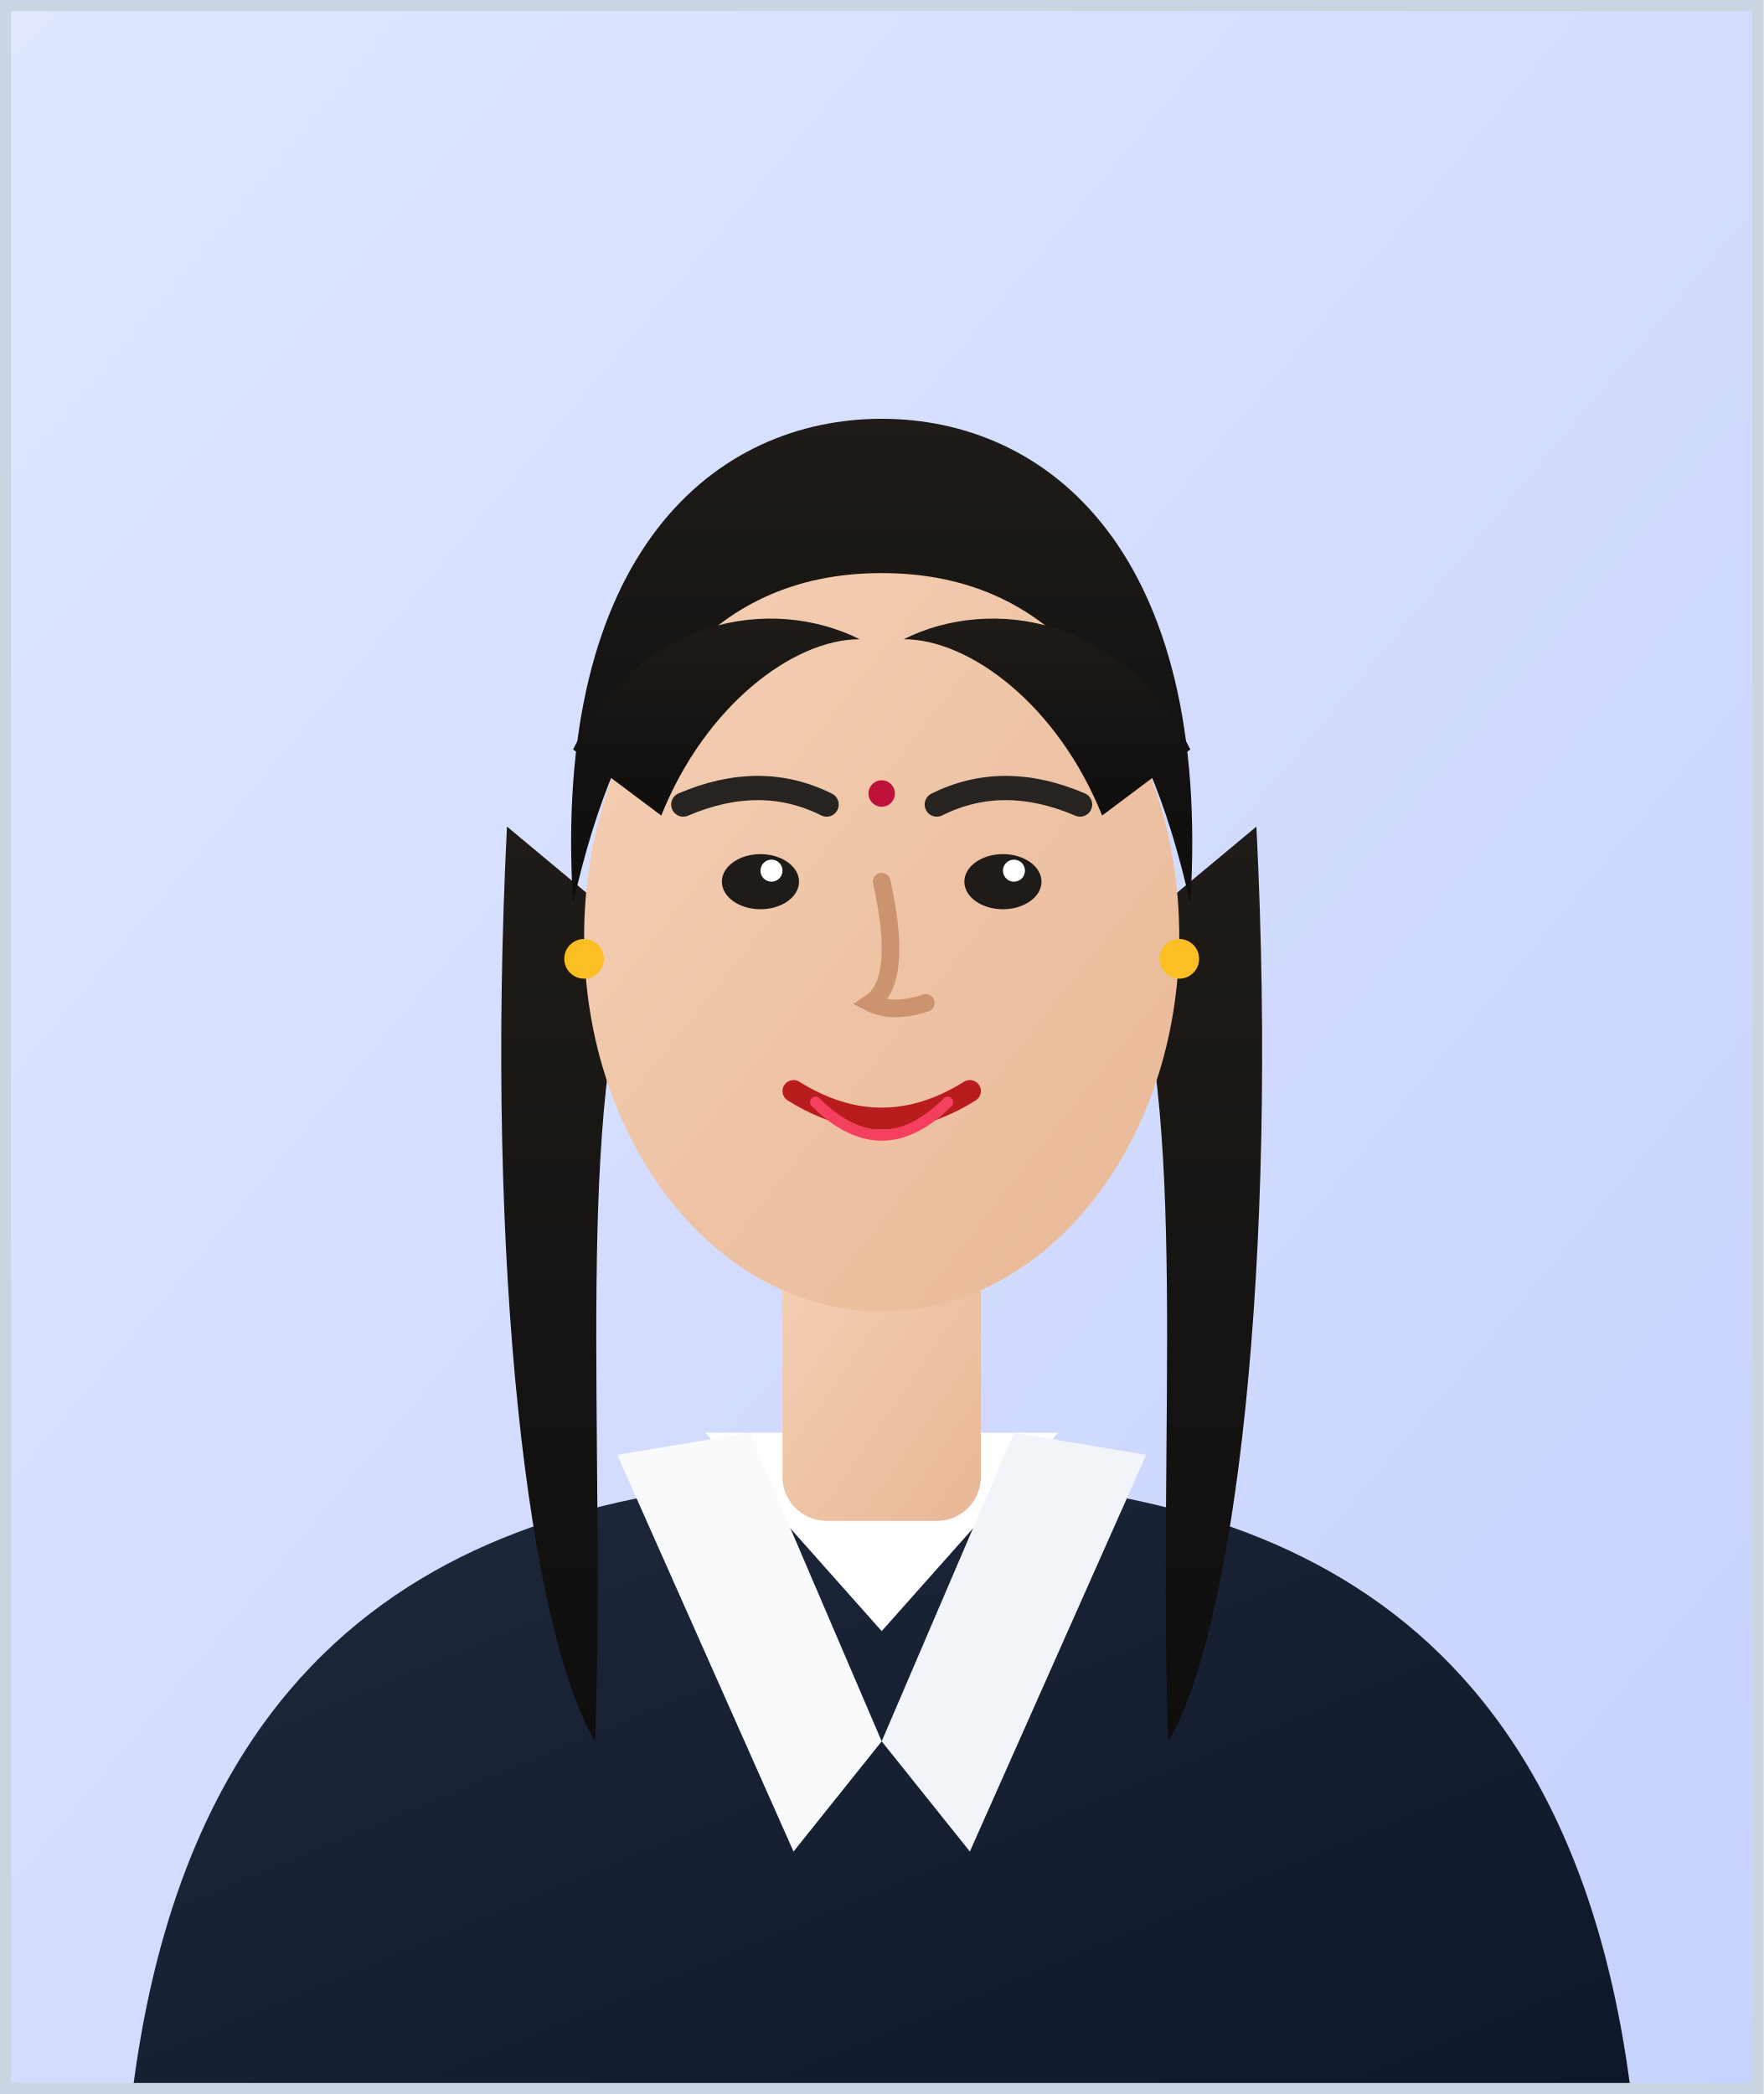
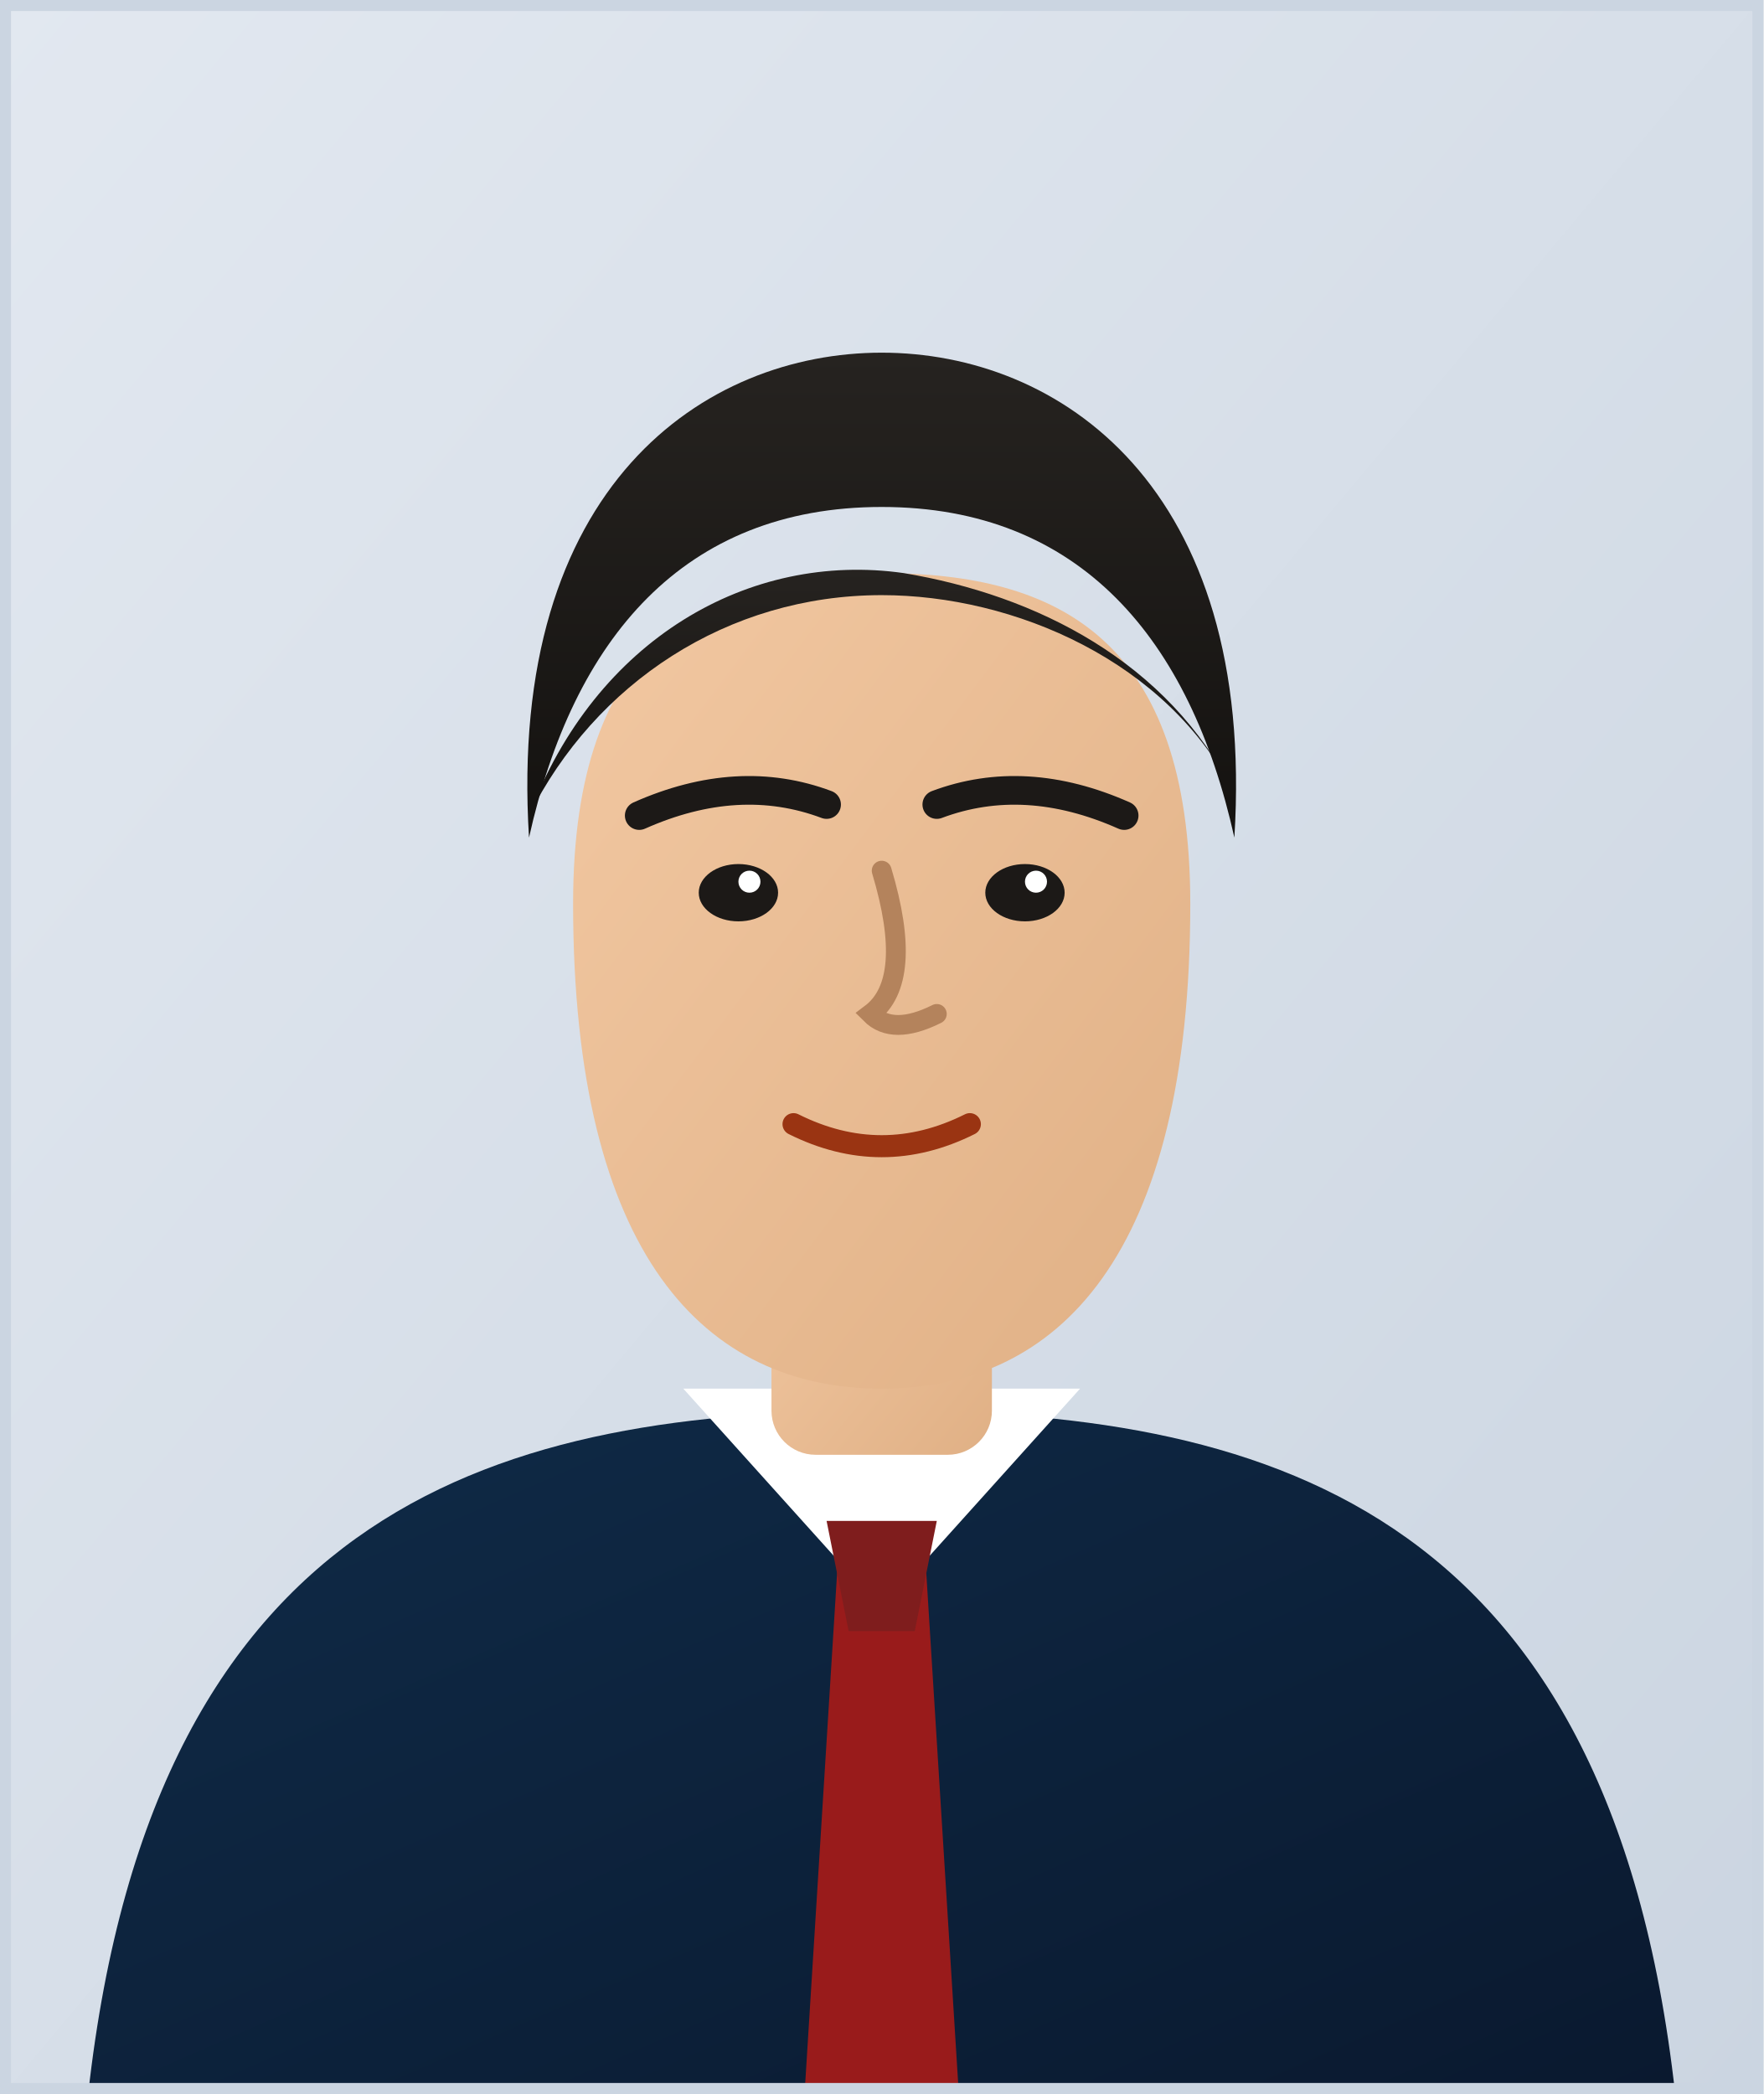
<svg xmlns="http://www.w3.org/2000/svg" viewBox="0 0 160 190" width="100%" height="100%">
  <defs>
-     <linearGradient id="bgGrad" x1="0%" y1="0%" x2="100%" y2="100%">
-       <stop offset="0%" stop-color="#e0e7ff" />
-       <stop offset="100%" stop-color="#c7d2fe" />
+     <linearGradient id="bgGradM" x1="0%" y1="0%" x2="100%" y2="100%">
+       <stop offset="0%" stop-color="#e2e8f0" />
+       <stop offset="100%" stop-color="#cbd5e1" />
    </linearGradient>
-     <linearGradient id="skinGrad" x1="0%" y1="0%" x2="100%" y2="100%">
-       <stop offset="0%" stop-color="#f5d0b5" />
-       <stop offset="100%" stop-color="#e8b896" />
+     <linearGradient id="skinGradM" x1="0%" y1="0%" x2="100%" y2="100%">
+       <stop offset="0%" stop-color="#f2c8a2" />
+       <stop offset="100%" stop-color="#e0b085" />
    </linearGradient>
-     <linearGradient id="hairGrad" x1="0%" y1="0%" x2="0%" y2="100%">
-       <stop offset="0%" stop-color="#1e1b18" />
-       <stop offset="100%" stop-color="#0f0e0d" />
+     <linearGradient id="hairGradM" x1="0%" y1="0%" x2="0%" y2="100%">
+       <stop offset="0%" stop-color="#262320" />
+       <stop offset="100%" stop-color="#141210" />
    </linearGradient>
-     <linearGradient id="coatGrad" x1="0%" y1="0%" x2="100%" y2="100%">
-       <stop offset="0%" stop-color="#1e293b" />
-       <stop offset="100%" stop-color="#0f172a" />
+     <linearGradient id="suitGradM" x1="0%" y1="0%" x2="100%" y2="100%">
+       <stop offset="0%" stop-color="#0f2b48" />
+       <stop offset="100%" stop-color="#0a192f" />
    </linearGradient>
  </defs>
-   <rect width="160" height="190" fill="url(#bgGrad)" />
-   <path d="M 12 190 C 18 142 50 134 80 134 C 110 134 142 142 148 190 Z" fill="url(#coatGrad)" />
-   <polygon points="80,148 64,130 96,130" fill="#ffffff" />
-   <polygon points="68,130 80,158 72,168 56,132" fill="#f8fafc" />
-   <polygon points="92,130 80,158 88,168 104,132" fill="#f1f5f9" />
-   <rect x="71" y="112" width="18" height="26" rx="4" fill="url(#skinGrad)" />
-   <path d="M 46 75 C 44 115 48 148 54 158 C 55 130 52 100 58 85 Z" fill="url(#hairGrad)" />
-   <path d="M 114 75 C 116 115 112 148 106 158 C 105 130 108 100 102 85 Z" fill="url(#hairGrad)" />
-   <ellipse cx="80" cy="85" rx="27" ry="34" fill="url(#skinGrad)" />
-   <path d="M 52 82 C 50 50 65 38 80 38 C 95 38 110 50 108 82 C 104 64 96 52 80 52 C 64 52 56 64 52 82 Z" fill="url(#hairGrad)" />
-   <path d="M 52 68 C 58 56 70 54 78 58 C 72 58 64 64 60 74 Z" fill="url(#hairGrad)" />
-   <path d="M 108 68 C 102 56 90 54 82 58 C 88 58 96 64 100 74 Z" fill="url(#hairGrad)" />
-   <path d="M 62 73 Q 69 70 75 73" stroke="#262320" stroke-width="2.2" stroke-linecap="round" fill="none" />
-   <path d="M 85 73 Q 91 70 98 73" stroke="#262320" stroke-width="2.2" stroke-linecap="round" fill="none" />
-   <ellipse cx="69" cy="80" rx="3.5" ry="2.5" fill="#1e1b18" />
-   <circle cx="70" cy="79" r="1" fill="#ffffff" />
-   <ellipse cx="91" cy="80" rx="3.5" ry="2.5" fill="#1e1b18" />
-   <circle cx="92" cy="79" r="1" fill="#ffffff" />
-   <circle cx="80" cy="72" r="1.2" fill="#be123c" />
-   <path d="M 80 80 Q 82 89 79 91 Q 81 92 84 91" stroke="#cb9370" stroke-width="1.6" stroke-linecap="round" fill="none" />
-   <path d="M 72 99 Q 80 104 88 99" stroke="#b91c1c" stroke-width="2" stroke-linecap="round" fill="none" />
-   <path d="M 74 100 Q 80 106 86 100" stroke="#f43f5e" stroke-width="1" stroke-linecap="round" fill="none" />
-   <circle cx="53" cy="87" r="1.8" fill="#fbbf24" />
-   <circle cx="107" cy="87" r="1.8" fill="#fbbf24" />
+   <rect width="160" height="190" fill="url(#bgGradM)" />
+   <path d="M 8 190 C 14 136 46 128 80 128 C 114 128 146 136 152 190 Z" fill="url(#suitGradM)" />
+   <polygon points="80,146 62,126 98,126" fill="#ffffff" />
+   <polygon points="76,142 84,142 87,190 73,190" fill="#991b1b" />
+   <polygon points="75,138 85,138 83,148 77,148" fill="#7f1d1d" />
+   <rect x="70" y="108" width="20" height="24" rx="4" fill="url(#skinGradM)" />
+   <path d="M 52 82 C 52 114 64 126 80 126 C 96 126 108 114 108 82 C 108 58 96 52 80 52 C 64 52 52 58 52 82 Z" fill="url(#skinGradM)" />
+   <path d="M 48 76 C 46 44 64 32 80 32 C 96 32 114 44 112 76 C 108 58 98 46 80 46 C 62 46 52 58 48 76 Z" fill="url(#hairGradM)" />
+   <path d="M 48 74 C 54 58 68 50 82 52 C 94 54 106 60 112 72 C 106 60 92 54 80 54 C 66 54 54 62 48 74 Z" fill="url(#hairGradM)" />
+   <path d="M 58 74 Q 67 70 75 73" stroke="#1c1917" stroke-width="2.6" stroke-linecap="round" fill="none" />
+   <path d="M 85 73 Q 93 70 102 74" stroke="#1c1917" stroke-width="2.6" stroke-linecap="round" fill="none" />
+   <ellipse cx="67" cy="81" rx="3.6" ry="2.6" fill="#1c1917" />
+   <circle cx="68" cy="80" r="1" fill="#ffffff" />
+   <ellipse cx="93" cy="81" rx="3.6" ry="2.6" fill="#1c1917" />
+   <circle cx="94" cy="80" r="1" fill="#ffffff" />
+   <path d="M 80 79 Q 83 89 79 92 Q 81 94 85 92" stroke="#b4835c" stroke-width="1.8" stroke-linecap="round" fill="none" />
+   <path d="M 72 102 Q 80 106 88 102" stroke="#9a3412" stroke-width="2" stroke-linecap="round" fill="none" />
  <rect x="0.5" y="0.5" width="159" height="189" fill="none" stroke="#cbd5e1" stroke-width="1" />
</svg>
